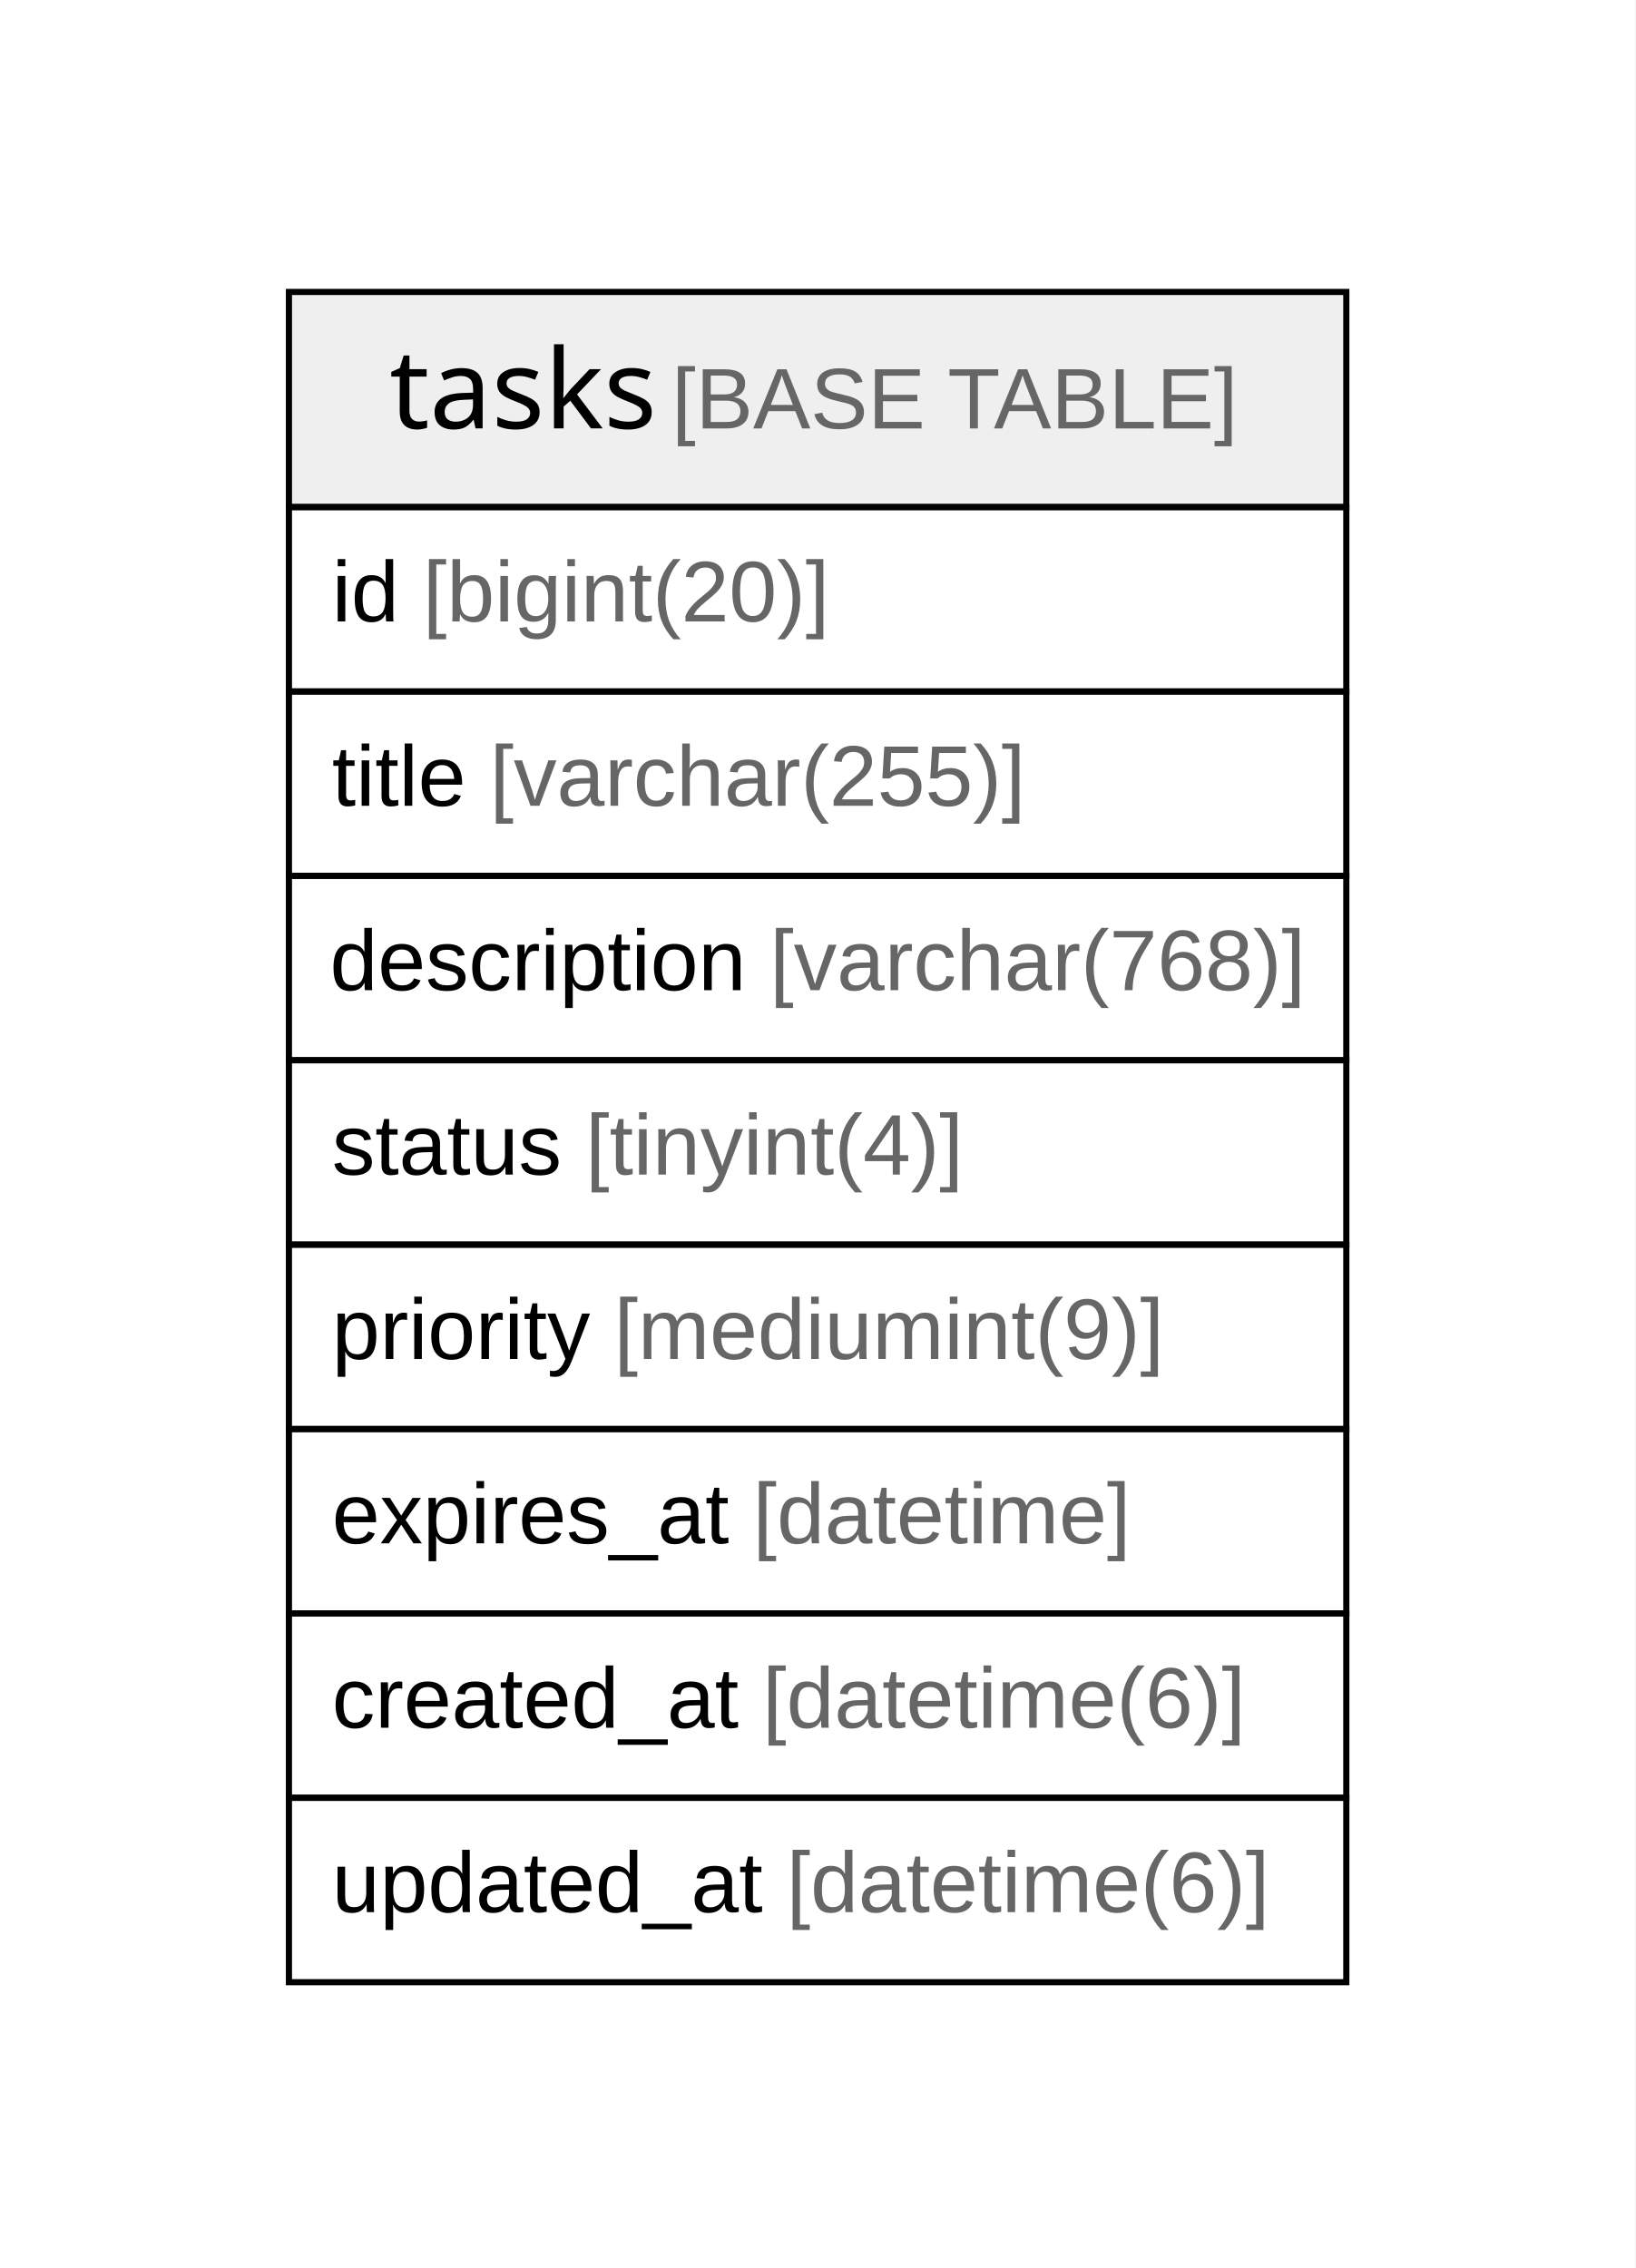
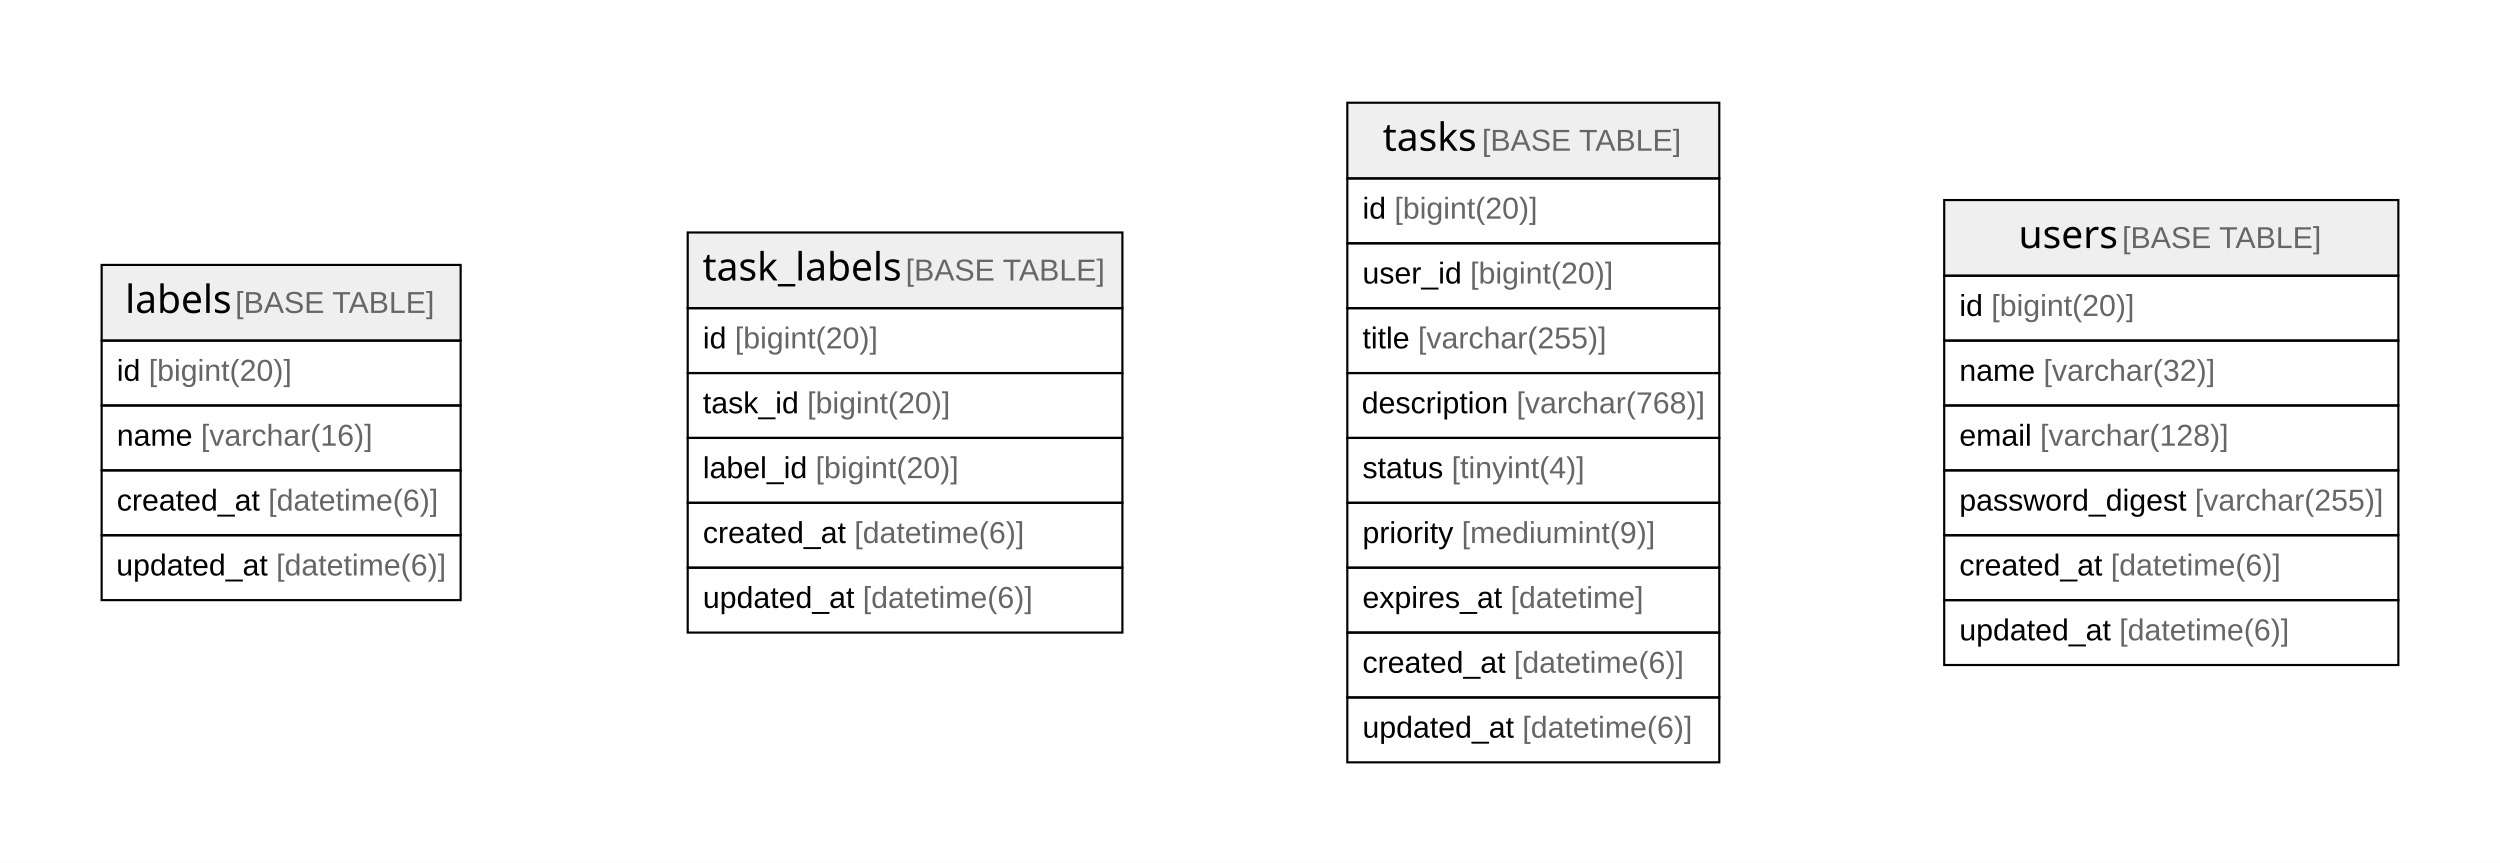
- <svg xmlns="http://www.w3.org/2000/svg" width="266pt" height="369pt" viewBox="0.00 0.00 266.00 369.00">
-   <g id="graph0" class="graph" transform="scale(1 1) rotate(0) translate(4 365)">
-     <polygon fill="#ffffff" stroke="transparent" points="-4,4 -4,-365 262,-365 262,4 -4,4" />
+ <svg xmlns="http://www.w3.org/2000/svg" width="1156pt" height="399pt" viewBox="0.00 0.00 1156.00 399.00">
+   <g id="graph0" class="graph" transform="scale(1 1) rotate(0) translate(4 395)">
+     <polygon fill="#ffffff" stroke="transparent" points="-4,4 -4,-395 1152,-395 1152,4 -4,4" />
    <g id="node1" class="node">
-       <polygon fill="#efefef" stroke="transparent" points="43,-282.5 43,-317.5 215,-317.5 215,-282.5 43,-282.5" />
-       <polygon fill="none" stroke="#000000" points="43,-282.5 43,-317.5 215,-317.5 215,-282.5 43,-282.5" />
-       <text text-anchor="start" x="59.369" y="-295.3" font-family="Arial Bold" font-size="18.00" fill="#000000">tasks</text>
-       <text text-anchor="start" x="101.377" y="-295.3" font-family="Arial" font-size="14.00" fill="#000000"> </text>
-       <text text-anchor="start" x="105.268" y="-295.3" font-family="Arial" font-size="14.00" fill="#666666">[BASE TABLE]</text>
-       <polygon fill="none" stroke="#000000" points="43,-252.5 43,-282.5 215,-282.5 215,-252.5 43,-252.5" />
-       <text text-anchor="start" x="50" y="-263.9" font-family="Arial" font-size="14.00" fill="#000000">id </text>
-       <text text-anchor="start" x="64.78" y="-263.9" font-family="Arial" font-size="14.00" fill="#666666">[bigint(20)]</text>
-       <polygon fill="none" stroke="#000000" points="43,-222.5 43,-252.5 215,-252.5 215,-222.5 43,-222.5" />
-       <text text-anchor="start" x="50" y="-233.9" font-family="Arial" font-size="14.00" fill="#000000">title </text>
-       <text text-anchor="start" x="75.668" y="-233.9" font-family="Arial" font-size="14.00" fill="#666666">[varchar(255)]</text>
-       <polygon fill="none" stroke="#000000" points="43,-192.5 43,-222.5 215,-222.5 215,-192.5 43,-192.5" />
-       <text text-anchor="start" x="49.656" y="-203.9" font-family="Arial" font-size="14.00" fill="#000000">description </text>
-       <text text-anchor="start" x="121.224" y="-203.9" font-family="Arial" font-size="14.00" fill="#666666">[varchar(768)]</text>
-       <polygon fill="none" stroke="#000000" points="43,-162.5 43,-192.5 215,-192.5 215,-162.5 43,-162.5" />
-       <text text-anchor="start" x="50" y="-173.9" font-family="Arial" font-size="14.00" fill="#000000">status </text>
-       <text text-anchor="start" x="91.237" y="-173.9" font-family="Arial" font-size="14.00" fill="#666666">[tinyint(4)]</text>
-       <polygon fill="none" stroke="#000000" points="43,-132.5 43,-162.5 215,-162.5 215,-132.5 43,-132.5" />
-       <text text-anchor="start" x="50" y="-143.9" font-family="Arial" font-size="14.00" fill="#000000">priority </text>
-       <text text-anchor="start" x="95.881" y="-143.9" font-family="Arial" font-size="14.00" fill="#666666">[mediumint(9)]</text>
-       <polygon fill="none" stroke="#000000" points="43,-102.5 43,-132.5 215,-132.5 215,-102.5 43,-102.5" />
-       <text text-anchor="start" x="50" y="-113.9" font-family="Arial" font-size="14.00" fill="#000000">expires_at </text>
-       <text text-anchor="start" x="118.461" y="-113.9" font-family="Arial" font-size="14.00" fill="#666666">[datetime]</text>
-       <polygon fill="none" stroke="#000000" points="43,-72.5 43,-102.5 215,-102.5 215,-72.5 43,-72.5" />
-       <text text-anchor="start" x="50" y="-83.9" font-family="Arial" font-size="14.00" fill="#000000">created_at </text>
-       <text text-anchor="start" x="120.028" y="-83.9" font-family="Arial" font-size="14.00" fill="#666666">[datetime(6)]</text>
-       <polygon fill="none" stroke="#000000" points="43,-42.5 43,-72.5 215,-72.5 215,-42.5 43,-42.5" />
-       <text text-anchor="start" x="50" y="-53.9" font-family="Arial" font-size="14.00" fill="#000000">updated_at </text>
-       <text text-anchor="start" x="123.933" y="-53.9" font-family="Arial" font-size="14.00" fill="#666666">[datetime(6)]</text>
+       <polygon fill="#efefef" stroke="transparent" points="43,-237.5 43,-272.5 209,-272.5 209,-237.5 43,-237.5" />
+       <polygon fill="none" stroke="#000000" points="43,-237.5 43,-272.5 209,-272.5 209,-237.5 43,-237.5" />
+       <text text-anchor="start" x="53.87" y="-250.3" font-family="Arial Bold" font-size="18.00" fill="#000000">labels</text>
+       <text text-anchor="start" x="100.877" y="-250.3" font-family="Arial" font-size="14.00" fill="#000000"> </text>
+       <text text-anchor="start" x="104.767" y="-250.3" font-family="Arial" font-size="14.00" fill="#666666">[BASE TABLE]</text>
+       <polygon fill="none" stroke="#000000" points="43,-207.5 43,-237.5 209,-237.5 209,-207.5 43,-207.5" />
+       <text text-anchor="start" x="50" y="-218.9" font-family="Arial" font-size="14.00" fill="#000000">id </text>
+       <text text-anchor="start" x="64.78" y="-218.9" font-family="Arial" font-size="14.00" fill="#666666">[bigint(20)]</text>
+       <polygon fill="none" stroke="#000000" points="43,-177.5 43,-207.5 209,-207.5 209,-177.5 43,-177.5" />
+       <text text-anchor="start" x="50" y="-188.9" font-family="Arial" font-size="14.00" fill="#000000">name </text>
+       <text text-anchor="start" x="88.899" y="-188.9" font-family="Arial" font-size="14.00" fill="#666666">[varchar(16)]</text>
+       <polygon fill="none" stroke="#000000" points="43,-147.5 43,-177.5 209,-177.5 209,-147.5 43,-147.5" />
+       <text text-anchor="start" x="50" y="-158.9" font-family="Arial" font-size="14.00" fill="#000000">created_at </text>
+       <text text-anchor="start" x="120.028" y="-158.9" font-family="Arial" font-size="14.00" fill="#666666">[datetime(6)]</text>
+       <polygon fill="none" stroke="#000000" points="43,-117.5 43,-147.5 209,-147.5 209,-117.5 43,-117.5" />
+       <text text-anchor="start" x="49.752" y="-128.9" font-family="Arial" font-size="14.00" fill="#000000">updated_at </text>
+       <text text-anchor="start" x="123.684" y="-128.9" font-family="Arial" font-size="14.00" fill="#666666">[datetime(6)]</text>
+     </g>
+     <g id="node2" class="node">
+       <polygon fill="#efefef" stroke="transparent" points="314,-252.5 314,-287.5 515,-287.5 515,-252.5 314,-252.5" />
+       <polygon fill="none" stroke="#000000" points="314,-252.5 314,-287.5 515,-287.5 515,-252.5 314,-252.5" />
+       <text text-anchor="start" x="320.862" y="-265.3" font-family="Arial Bold" font-size="18.00" fill="#000000">task_labels</text>
+       <text text-anchor="start" x="410.884" y="-265.3" font-family="Arial" font-size="14.00" fill="#000000"> </text>
+       <text text-anchor="start" x="414.774" y="-265.3" font-family="Arial" font-size="14.00" fill="#666666">[BASE TABLE]</text>
+       <polygon fill="none" stroke="#000000" points="314,-222.5 314,-252.5 515,-252.5 515,-222.5 314,-222.5" />
+       <text text-anchor="start" x="321" y="-233.9" font-family="Arial" font-size="14.00" fill="#000000">id </text>
+       <text text-anchor="start" x="335.78" y="-233.9" font-family="Arial" font-size="14.00" fill="#666666">[bigint(20)]</text>
+       <polygon fill="none" stroke="#000000" points="314,-192.5 314,-222.5 515,-222.5 515,-192.5 314,-192.5" />
+       <text text-anchor="start" x="321" y="-203.9" font-family="Arial" font-size="14.00" fill="#000000">task_id </text>
+       <text text-anchor="start" x="369.236" y="-203.9" font-family="Arial" font-size="14.00" fill="#666666">[bigint(20)]</text>
+       <polygon fill="none" stroke="#000000" points="314,-162.5 314,-192.5 515,-192.5 515,-162.5 314,-162.5" />
+       <text text-anchor="start" x="321" y="-173.9" font-family="Arial" font-size="14.00" fill="#000000">label_id </text>
+       <text text-anchor="start" x="373.123" y="-173.9" font-family="Arial" font-size="14.00" fill="#666666">[bigint(20)]</text>
+       <polygon fill="none" stroke="#000000" points="314,-132.5 314,-162.5 515,-162.5 515,-132.5 314,-132.5" />
+       <text text-anchor="start" x="321" y="-143.9" font-family="Arial" font-size="14.00" fill="#000000">created_at </text>
+       <text text-anchor="start" x="391.028" y="-143.9" font-family="Arial" font-size="14.00" fill="#666666">[datetime(6)]</text>
+       <polygon fill="none" stroke="#000000" points="314,-102.5 314,-132.5 515,-132.5 515,-102.5 314,-102.5" />
+       <text text-anchor="start" x="321" y="-113.9" font-family="Arial" font-size="14.00" fill="#000000">updated_at </text>
+       <text text-anchor="start" x="394.933" y="-113.9" font-family="Arial" font-size="14.00" fill="#666666">[datetime(6)]</text>
+     </g>
+     <g id="node3" class="node">
+       <polygon fill="#efefef" stroke="transparent" points="619,-312.5 619,-347.5 791,-347.5 791,-312.5 619,-312.5" />
+       <polygon fill="none" stroke="#000000" points="619,-312.5 619,-347.5 791,-347.5 791,-312.5 619,-312.5" />
+       <text text-anchor="start" x="635.369" y="-325.3" font-family="Arial Bold" font-size="18.00" fill="#000000">tasks</text>
+       <text text-anchor="start" x="677.377" y="-325.3" font-family="Arial" font-size="14.00" fill="#000000"> </text>
+       <text text-anchor="start" x="681.268" y="-325.3" font-family="Arial" font-size="14.00" fill="#666666">[BASE TABLE]</text>
+       <polygon fill="none" stroke="#000000" points="619,-282.5 619,-312.5 791,-312.5 791,-282.5 619,-282.5" />
+       <text text-anchor="start" x="626" y="-293.9" font-family="Arial" font-size="14.00" fill="#000000">id </text>
+       <text text-anchor="start" x="640.78" y="-293.9" font-family="Arial" font-size="14.00" fill="#666666">[bigint(20)]</text>
+       <polygon fill="none" stroke="#000000" points="619,-252.5 619,-282.5 791,-282.5 791,-252.5 619,-252.5" />
+       <text text-anchor="start" x="626" y="-263.9" font-family="Arial" font-size="14.00" fill="#000000">user_id </text>
+       <text text-anchor="start" x="675.788" y="-263.9" font-family="Arial" font-size="14.00" fill="#666666">[bigint(20)]</text>
+       <polygon fill="none" stroke="#000000" points="619,-222.5 619,-252.5 791,-252.5 791,-222.5 619,-222.5" />
+       <text text-anchor="start" x="626" y="-233.9" font-family="Arial" font-size="14.00" fill="#000000">title </text>
+       <text text-anchor="start" x="651.668" y="-233.9" font-family="Arial" font-size="14.00" fill="#666666">[varchar(255)]</text>
+       <polygon fill="none" stroke="#000000" points="619,-192.5 619,-222.5 791,-222.5 791,-192.5 619,-192.5" />
+       <text text-anchor="start" x="625.656" y="-203.9" font-family="Arial" font-size="14.00" fill="#000000">description </text>
+       <text text-anchor="start" x="697.224" y="-203.9" font-family="Arial" font-size="14.00" fill="#666666">[varchar(768)]</text>
+       <polygon fill="none" stroke="#000000" points="619,-162.5 619,-192.5 791,-192.5 791,-162.5 619,-162.5" />
+       <text text-anchor="start" x="626" y="-173.9" font-family="Arial" font-size="14.00" fill="#000000">status </text>
+       <text text-anchor="start" x="667.237" y="-173.9" font-family="Arial" font-size="14.00" fill="#666666">[tinyint(4)]</text>
+       <polygon fill="none" stroke="#000000" points="619,-132.5 619,-162.5 791,-162.5 791,-132.5 619,-132.5" />
+       <text text-anchor="start" x="626" y="-143.9" font-family="Arial" font-size="14.00" fill="#000000">priority </text>
+       <text text-anchor="start" x="671.881" y="-143.9" font-family="Arial" font-size="14.00" fill="#666666">[mediumint(9)]</text>
+       <polygon fill="none" stroke="#000000" points="619,-102.5 619,-132.5 791,-132.5 791,-102.5 619,-102.5" />
+       <text text-anchor="start" x="626" y="-113.9" font-family="Arial" font-size="14.00" fill="#000000">expires_at </text>
+       <text text-anchor="start" x="694.461" y="-113.9" font-family="Arial" font-size="14.00" fill="#666666">[datetime]</text>
+       <polygon fill="none" stroke="#000000" points="619,-72.5 619,-102.5 791,-102.5 791,-72.5 619,-72.5" />
+       <text text-anchor="start" x="626" y="-83.9" font-family="Arial" font-size="14.00" fill="#000000">created_at </text>
+       <text text-anchor="start" x="696.028" y="-83.9" font-family="Arial" font-size="14.00" fill="#666666">[datetime(6)]</text>
+       <polygon fill="none" stroke="#000000" points="619,-42.5 619,-72.5 791,-72.5 791,-42.5 619,-42.5" />
+       <text text-anchor="start" x="626" y="-53.9" font-family="Arial" font-size="14.00" fill="#000000">updated_at </text>
+       <text text-anchor="start" x="699.933" y="-53.9" font-family="Arial" font-size="14.00" fill="#666666">[datetime(6)]</text>
+     </g>
+     <g id="node4" class="node">
+       <polygon fill="#efefef" stroke="transparent" points="895,-267.5 895,-302.5 1105,-302.5 1105,-267.5 895,-267.5" />
+       <polygon fill="none" stroke="#000000" points="895,-267.5 895,-302.5 1105,-302.5 1105,-267.5 895,-267.5" />
+       <text text-anchor="start" x="929.371" y="-280.3" font-family="Arial Bold" font-size="18.00" fill="#000000">users</text>
+       <text text-anchor="start" x="973.375" y="-280.3" font-family="Arial" font-size="14.00" fill="#000000"> </text>
+       <text text-anchor="start" x="977.266" y="-280.3" font-family="Arial" font-size="14.00" fill="#666666">[BASE TABLE]</text>
+       <polygon fill="none" stroke="#000000" points="895,-237.5 895,-267.5 1105,-267.5 1105,-237.5 895,-237.5" />
+       <text text-anchor="start" x="902" y="-248.9" font-family="Arial" font-size="14.00" fill="#000000">id </text>
+       <text text-anchor="start" x="916.78" y="-248.9" font-family="Arial" font-size="14.00" fill="#666666">[bigint(20)]</text>
+       <polygon fill="none" stroke="#000000" points="895,-207.5 895,-237.5 1105,-237.5 1105,-207.5 895,-207.5" />
+       <text text-anchor="start" x="902" y="-218.9" font-family="Arial" font-size="14.00" fill="#000000">name </text>
+       <text text-anchor="start" x="940.899" y="-218.9" font-family="Arial" font-size="14.00" fill="#666666">[varchar(32)]</text>
+       <polygon fill="none" stroke="#000000" points="895,-177.5 895,-207.5 1105,-207.5 1105,-177.5 895,-177.5" />
+       <text text-anchor="start" x="902" y="-188.9" font-family="Arial" font-size="14.00" fill="#000000">email </text>
+       <text text-anchor="start" x="939.33" y="-188.9" font-family="Arial" font-size="14.00" fill="#666666">[varchar(128)]</text>
+       <polygon fill="none" stroke="#000000" points="895,-147.5 895,-177.5 1105,-177.5 1105,-147.5 895,-147.5" />
+       <text text-anchor="start" x="901.982" y="-158.9" font-family="Arial" font-size="14.00" fill="#000000">password_digest </text>
+       <text text-anchor="start" x="1010.898" y="-158.9" font-family="Arial" font-size="14.00" fill="#666666">[varchar(255)]</text>
+       <polygon fill="none" stroke="#000000" points="895,-117.5 895,-147.5 1105,-147.5 1105,-117.5 895,-117.5" />
+       <text text-anchor="start" x="902" y="-128.9" font-family="Arial" font-size="14.00" fill="#000000">created_at </text>
+       <text text-anchor="start" x="972.028" y="-128.9" font-family="Arial" font-size="14.00" fill="#666666">[datetime(6)]</text>
+       <polygon fill="none" stroke="#000000" points="895,-87.5 895,-117.5 1105,-117.5 1105,-87.5 895,-87.5" />
+       <text text-anchor="start" x="902" y="-98.9" font-family="Arial" font-size="14.00" fill="#000000">updated_at </text>
+       <text text-anchor="start" x="975.933" y="-98.9" font-family="Arial" font-size="14.00" fill="#666666">[datetime(6)]</text>
    </g>
  </g>
</svg>
